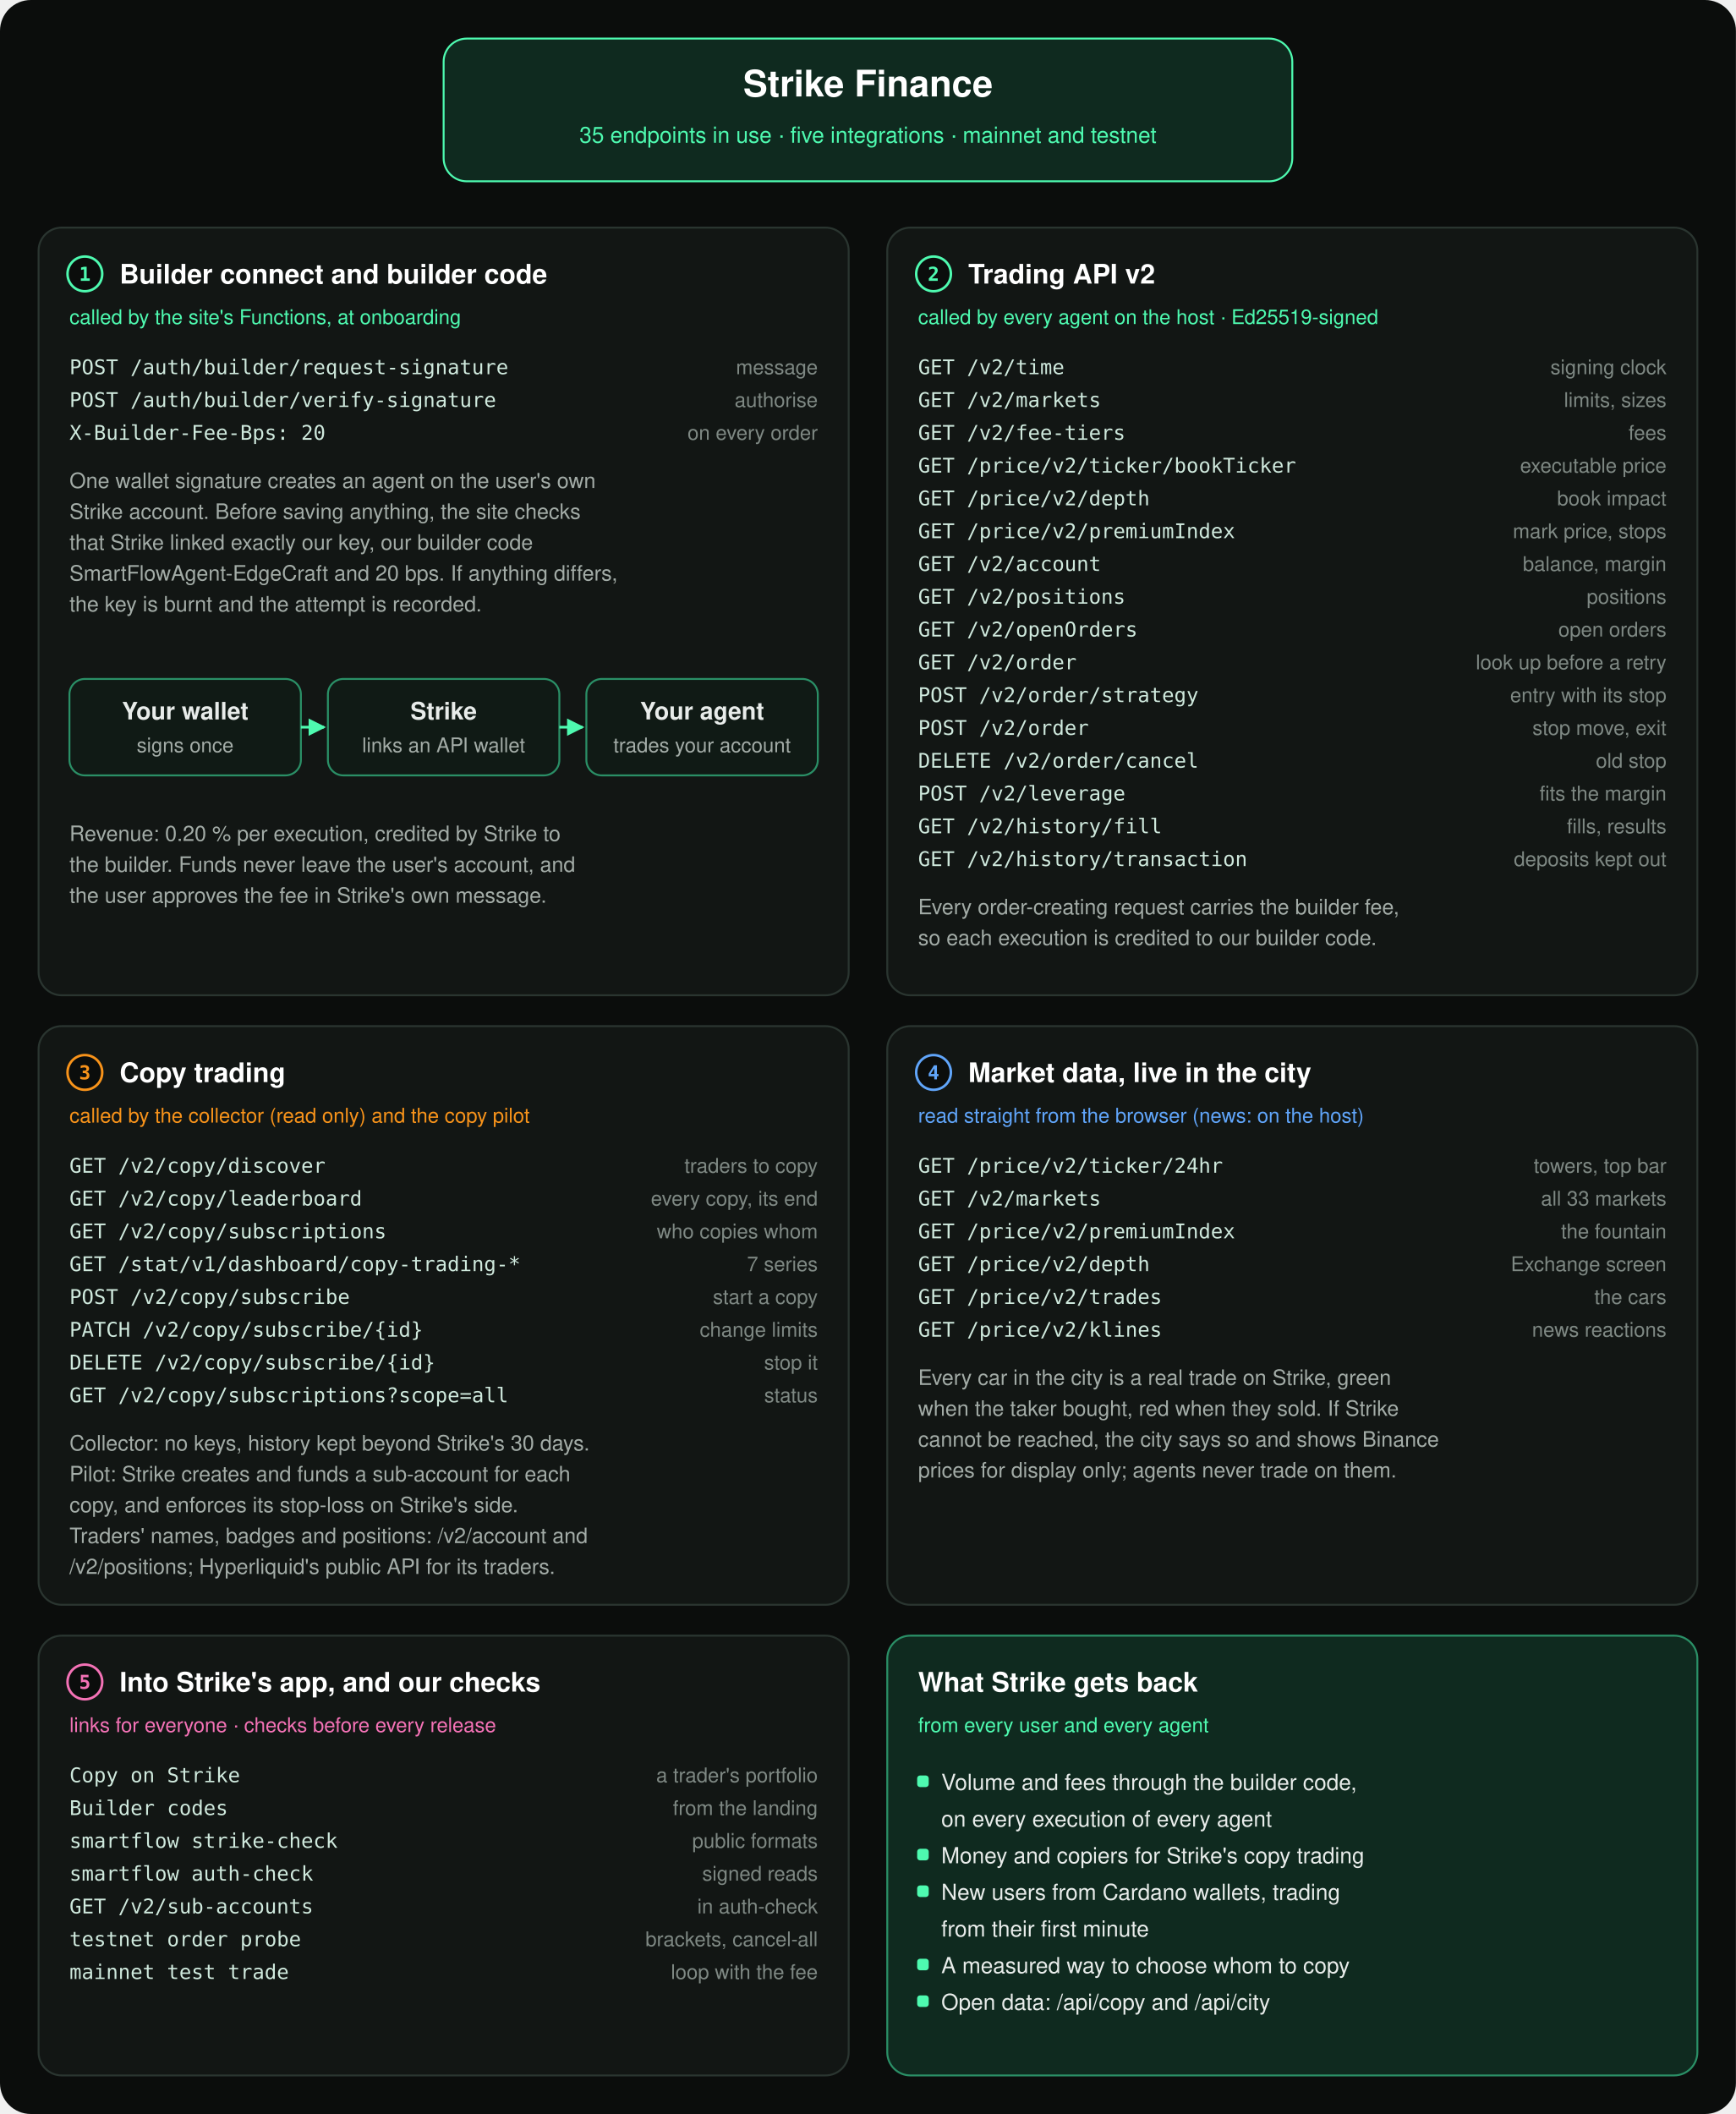
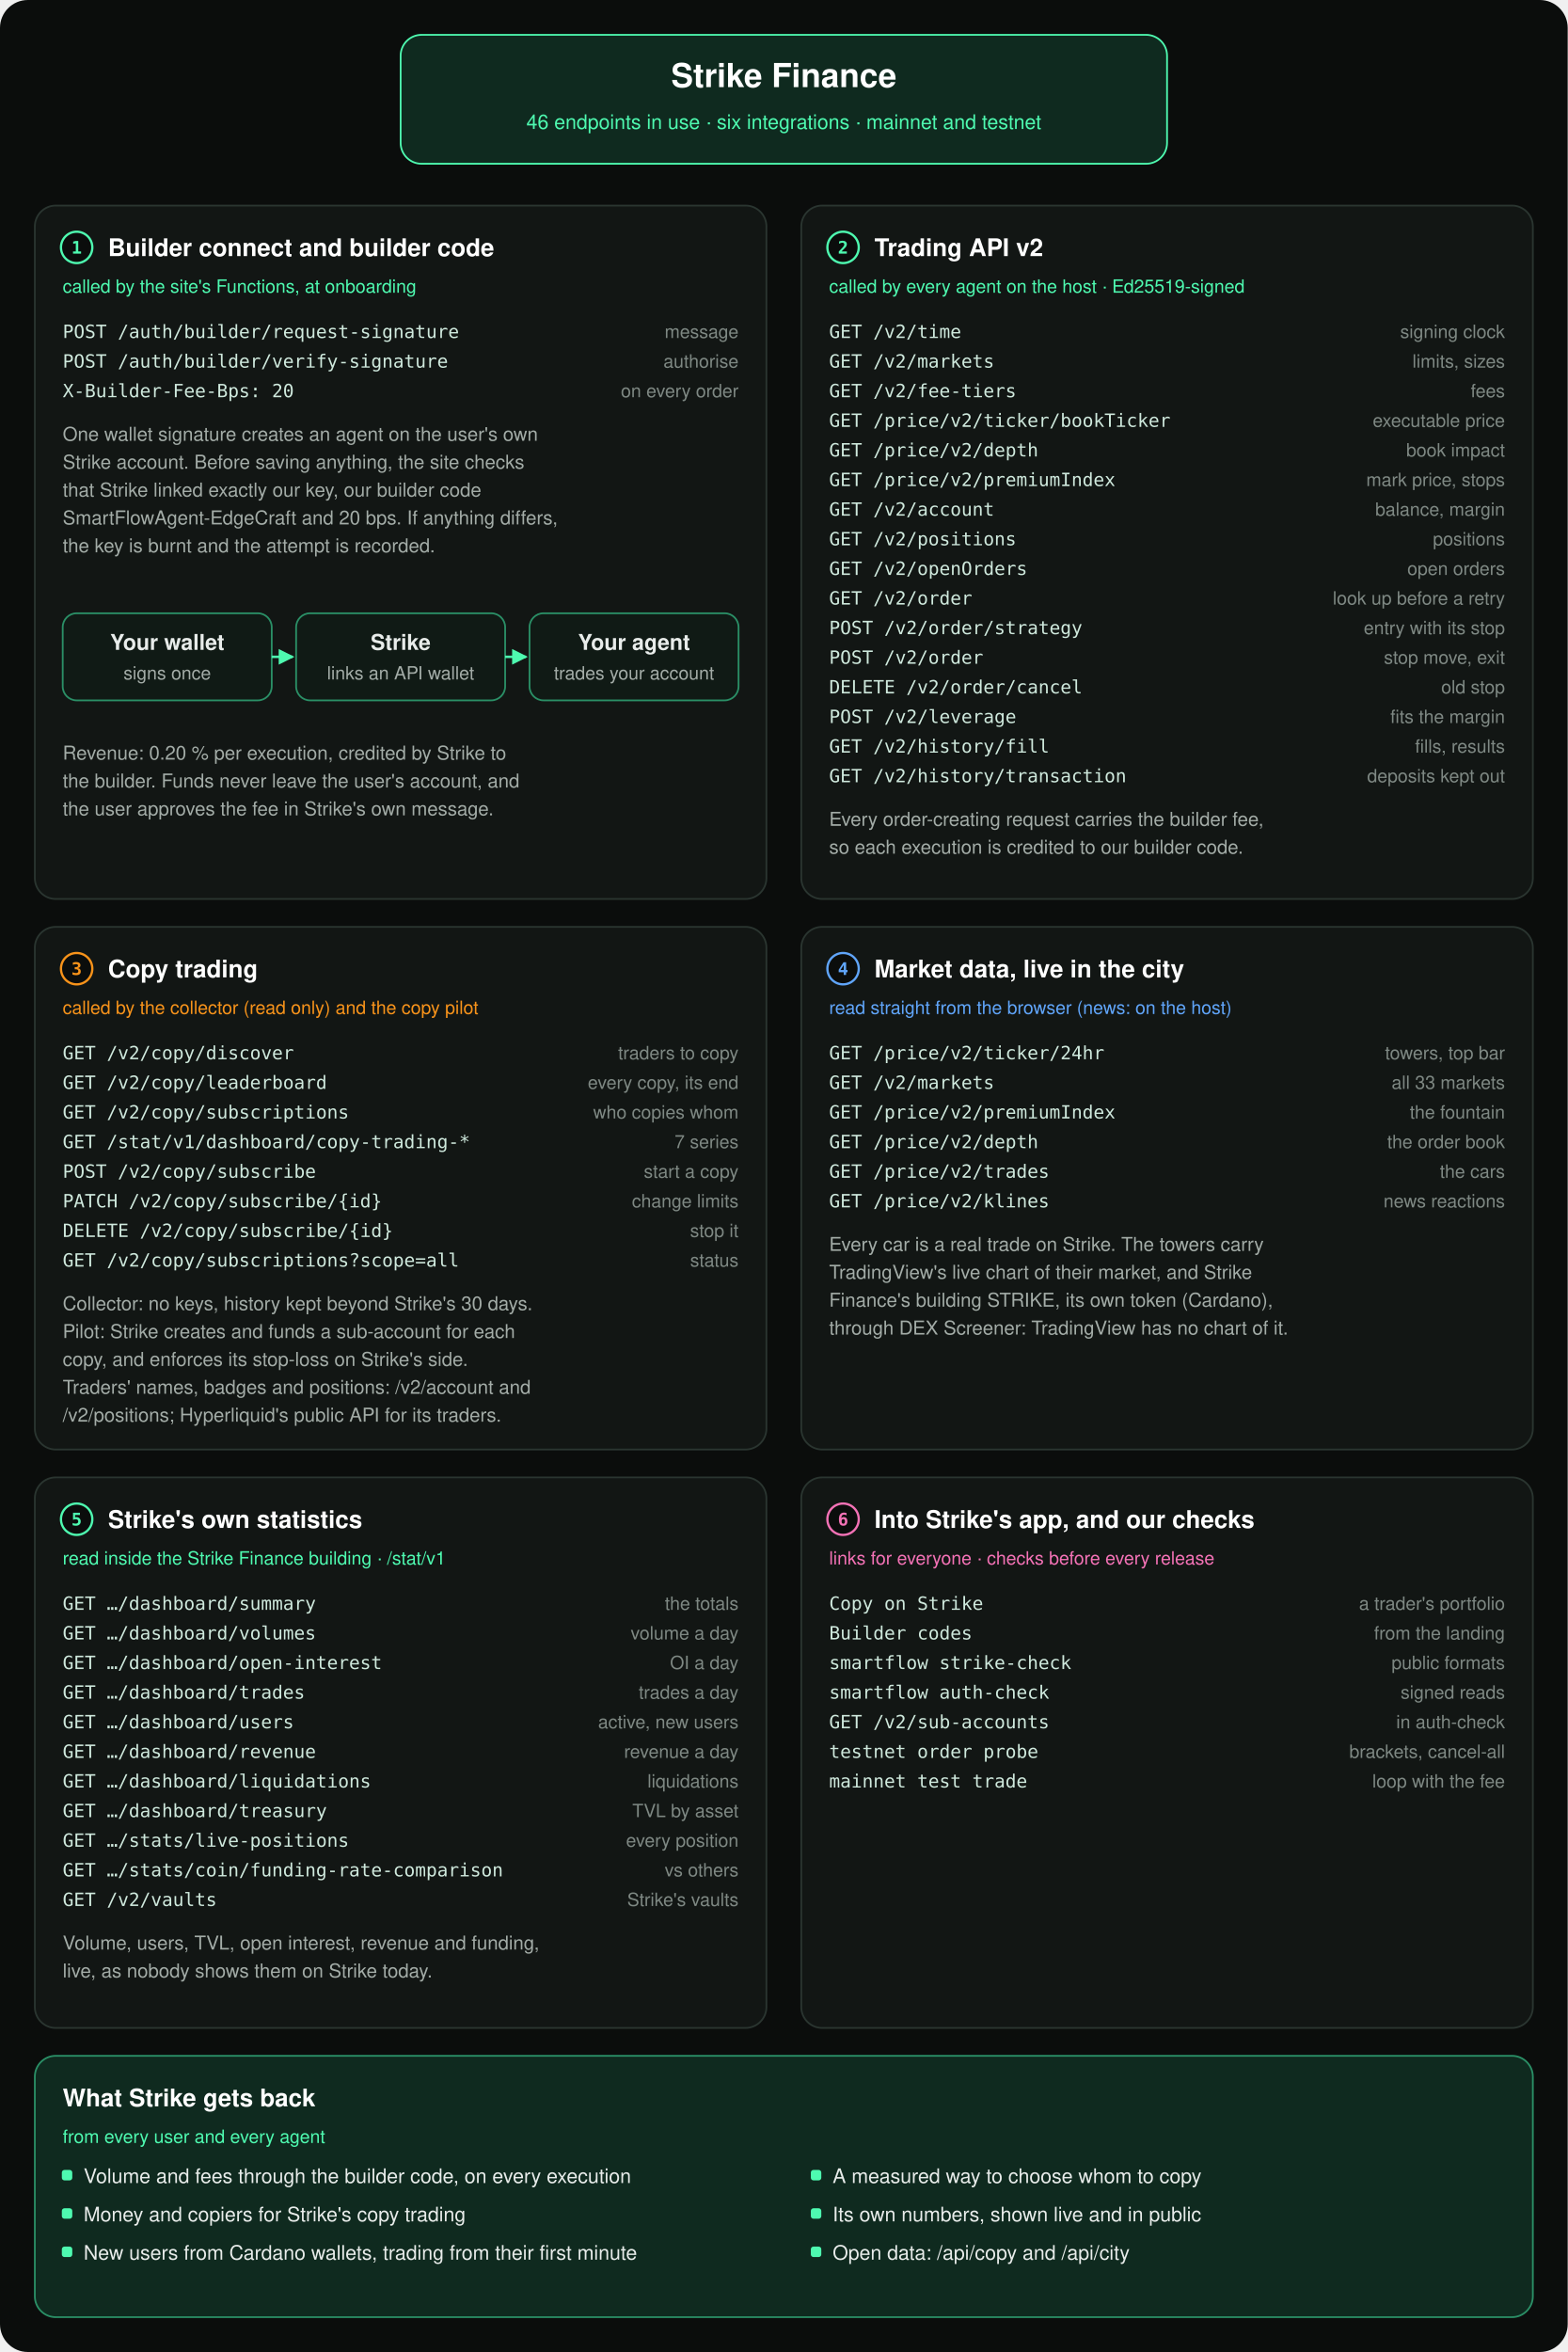
- <svg xmlns="http://www.w3.org/2000/svg" viewBox="0 0 900 1096" width="900" height="1096" role="img" aria-label="Every Strike integration in EdgeCraft-StrikeCity: 35 endpoints in five areas">
+ <svg xmlns="http://www.w3.org/2000/svg" viewBox="0 0 900 1350" width="900" height="1350" role="img" aria-label="Every Strike integration in EdgeCraft-StrikeCity: 46 endpoints in six areas">
  <defs>
    <marker id="h-mint" markerWidth="9" markerHeight="9" refX="8" refY="4.5" orient="auto" markerUnits="userSpaceOnUse">
      <path d="M0,0 L9,4.5 L0,9 z" fill="#4efab0" />
    </marker>
    <marker id="s-mint" markerWidth="9" markerHeight="9" refX="1" refY="4.5" orient="auto" markerUnits="userSpaceOnUse">
      <path d="M9,0 L0,4.5 L9,9 z" fill="#4efab0" />
    </marker>
    <marker id="h-faint" markerWidth="9" markerHeight="9" refX="8" refY="4.5" orient="auto" markerUnits="userSpaceOnUse">
      <path d="M0,0 L9,4.5 L0,9 z" fill="#7e8883" />
    </marker>
    <marker id="s-faint" markerWidth="9" markerHeight="9" refX="1" refY="4.5" orient="auto" markerUnits="userSpaceOnUse">
      <path d="M9,0 L0,4.5 L9,9 z" fill="#7e8883" />
    </marker>
    <marker id="h-gold" markerWidth="9" markerHeight="9" refX="8" refY="4.5" orient="auto" markerUnits="userSpaceOnUse">
      <path d="M0,0 L9,4.5 L0,9 z" fill="#f8931a" />
    </marker>
    <marker id="s-gold" markerWidth="9" markerHeight="9" refX="1" refY="4.5" orient="auto" markerUnits="userSpaceOnUse">
      <path d="M9,0 L0,4.5 L9,9 z" fill="#f8931a" />
    </marker>
    <marker id="h-rose" markerWidth="9" markerHeight="9" refX="8" refY="4.5" orient="auto" markerUnits="userSpaceOnUse">
      <path d="M0,0 L9,4.5 L0,9 z" fill="#f472b6" />
    </marker>
    <marker id="s-rose" markerWidth="9" markerHeight="9" refX="1" refY="4.5" orient="auto" markerUnits="userSpaceOnUse">
      <path d="M9,0 L0,4.5 L9,9 z" fill="#f472b6" />
    </marker>
    <marker id="h-sky" markerWidth="9" markerHeight="9" refX="8" refY="4.5" orient="auto" markerUnits="userSpaceOnUse">
      <path d="M0,0 L9,4.5 L0,9 z" fill="#60a5fa" />
    </marker>
    <marker id="s-sky" markerWidth="9" markerHeight="9" refX="1" refY="4.5" orient="auto" markerUnits="userSpaceOnUse">
      <path d="M9,0 L0,4.5 L9,9 z" fill="#60a5fa" />
    </marker>
  </defs>
-   <rect width="900" height="1096" rx="16" fill="#0b0d0c" />
+   <rect width="900" height="1350" rx="16" fill="#0b0d0c" />
  <rect x="230" y="20" width="440" height="74" rx="12" fill="#0f2a1f" stroke="#4efab0" stroke-width="1" />
  <text x="450" y="50" font-family="'Plex Sans','IBM Plex Sans','Segoe UI',Helvetica,Arial,sans-serif" font-size="19" font-weight="700" fill="#fff" text-anchor="middle">Strike Finance</text>
-   <text x="450" y="74" font-family="'Plex Sans','IBM Plex Sans','Segoe UI',Helvetica,Arial,sans-serif" font-size="11.5" font-weight="400" fill="#4efab0" text-anchor="middle">35 endpoints in use · five integrations · mainnet and testnet</text>
+   <text x="450" y="74" font-family="'Plex Sans','IBM Plex Sans','Segoe UI',Helvetica,Arial,sans-serif" font-size="11.5" font-weight="400" fill="#4efab0" text-anchor="middle">46 endpoints in use · six integrations · mainnet and testnet</text>
  <g data-group="1">
    <rect x="20" y="118" width="420" height="398" rx="12" fill="#121614" stroke="#2a3530" stroke-width="1" data-box="1" />
    <circle cx="44" cy="142" r="9" fill="#0b0d0c" stroke="#4efab0" stroke-width="1.3" />
    <text x="44" y="145.6" font-family="'Plex Mono','IBM Plex Mono',Consolas,Menlo,monospace" font-size="10" font-weight="600" fill="#4efab0" text-anchor="middle">1</text>
    <text x="62" y="147" font-family="'Plex Sans','IBM Plex Sans','Segoe UI',Helvetica,Arial,sans-serif" font-size="14" font-weight="600" fill="#fff">Builder connect and builder code</text>
    <text x="36" y="168" font-family="'Plex Sans','IBM Plex Sans','Segoe UI',Helvetica,Arial,sans-serif" font-size="10.5" font-weight="400" fill="#4efab0">called by the site's Functions, at onboarding</text>
    <text x="36" y="194" font-family="'Plex Mono','IBM Plex Mono',Consolas,Menlo,monospace" font-size="10.5" font-weight="400" fill="#cfe9dd">POST /auth/builder/request-signature</text>
    <text x="424" y="194" font-family="'Plex Sans','IBM Plex Sans','Segoe UI',Helvetica,Arial,sans-serif" font-size="10.5" font-weight="400" fill="#7e8883" text-anchor="end">message</text>
    <text x="36" y="211" font-family="'Plex Mono','IBM Plex Mono',Consolas,Menlo,monospace" font-size="10.5" font-weight="400" fill="#cfe9dd">POST /auth/builder/verify-signature</text>
    <text x="424" y="211" font-family="'Plex Sans','IBM Plex Sans','Segoe UI',Helvetica,Arial,sans-serif" font-size="10.5" font-weight="400" fill="#7e8883" text-anchor="end">authorise</text>
    <text x="36" y="228" font-family="'Plex Mono','IBM Plex Mono',Consolas,Menlo,monospace" font-size="10.5" font-weight="400" fill="#cfe9dd">X-Builder-Fee-Bps: 20</text>
    <text x="424" y="228" font-family="'Plex Sans','IBM Plex Sans','Segoe UI',Helvetica,Arial,sans-serif" font-size="10.5" font-weight="400" fill="#7e8883" text-anchor="end">on every order</text>
    <text x="36" y="253" font-family="'Plex Sans','IBM Plex Sans','Segoe UI',Helvetica,Arial,sans-serif" font-size="11" font-weight="400" fill="#a3aca7">One wallet signature creates an agent on the user's own</text>
    <text x="36" y="269" font-family="'Plex Sans','IBM Plex Sans','Segoe UI',Helvetica,Arial,sans-serif" font-size="11" font-weight="400" fill="#a3aca7">Strike account. Before saving anything, the site checks</text>
    <text x="36" y="285" font-family="'Plex Sans','IBM Plex Sans','Segoe UI',Helvetica,Arial,sans-serif" font-size="11" font-weight="400" fill="#a3aca7">that Strike linked exactly our key, our builder code</text>
    <text x="36" y="301" font-family="'Plex Sans','IBM Plex Sans','Segoe UI',Helvetica,Arial,sans-serif" font-size="11" font-weight="400" fill="#a3aca7">SmartFlowAgent-EdgeCraft and 20 bps. If anything differs,</text>
    <text x="36" y="317" font-family="'Plex Sans','IBM Plex Sans','Segoe UI',Helvetica,Arial,sans-serif" font-size="11" font-weight="400" fill="#a3aca7">the key is burnt and the attempt is recorded.</text>
  </g>
  <g data-group="1">
    <rect x="36" y="352" width="120" height="50" rx="8" fill="#101a15" stroke="#2a8f66" stroke-width="1" data-box="1" />
    <text x="96.0" y="373" font-family="'Plex Sans','IBM Plex Sans','Segoe UI',Helvetica,Arial,sans-serif" font-size="12.5" font-weight="600" fill="#e8ecea" text-anchor="middle">Your wallet</text>
    <text x="96.0" y="390" font-family="'Plex Sans','IBM Plex Sans','Segoe UI',Helvetica,Arial,sans-serif" font-size="10.5" font-weight="400" fill="#a3aca7" text-anchor="middle">signs once</text>
  </g>
  <path d="M156,377 H168" fill="none" stroke="#4efab0" stroke-width="1.4" marker-end="url(#h-mint)" />
  <g data-group="1">
    <rect x="170" y="352" width="120" height="50" rx="8" fill="#101a15" stroke="#2a8f66" stroke-width="1" data-box="1" />
    <text x="230.0" y="373" font-family="'Plex Sans','IBM Plex Sans','Segoe UI',Helvetica,Arial,sans-serif" font-size="12.5" font-weight="600" fill="#e8ecea" text-anchor="middle">Strike</text>
    <text x="230.0" y="390" font-family="'Plex Sans','IBM Plex Sans','Segoe UI',Helvetica,Arial,sans-serif" font-size="10.5" font-weight="400" fill="#a3aca7" text-anchor="middle">links an API wallet</text>
  </g>
  <path d="M290,377 H302" fill="none" stroke="#4efab0" stroke-width="1.4" marker-end="url(#h-mint)" />
  <g data-group="1">
    <rect x="304" y="352" width="120" height="50" rx="8" fill="#101a15" stroke="#2a8f66" stroke-width="1" data-box="1" />
    <text x="364.0" y="373" font-family="'Plex Sans','IBM Plex Sans','Segoe UI',Helvetica,Arial,sans-serif" font-size="12.5" font-weight="600" fill="#e8ecea" text-anchor="middle">Your agent</text>
    <text x="364.0" y="390" font-family="'Plex Sans','IBM Plex Sans','Segoe UI',Helvetica,Arial,sans-serif" font-size="10.5" font-weight="400" fill="#a3aca7" text-anchor="middle">trades your account</text>
  </g>
  <text x="36" y="436" font-family="'Plex Sans','IBM Plex Sans','Segoe UI',Helvetica,Arial,sans-serif" font-size="11" font-weight="400" fill="#a3aca7">Revenue: 0.20 % per execution, credited by Strike to</text>
  <text x="36" y="452" font-family="'Plex Sans','IBM Plex Sans','Segoe UI',Helvetica,Arial,sans-serif" font-size="11" font-weight="400" fill="#a3aca7">the builder. Funds never leave the user's account, and</text>
  <text x="36" y="468" font-family="'Plex Sans','IBM Plex Sans','Segoe UI',Helvetica,Arial,sans-serif" font-size="11" font-weight="400" fill="#a3aca7">the user approves the fee in Strike's own message.</text>
  <g data-group="1">
    <rect x="460" y="118" width="420" height="398" rx="12" fill="#121614" stroke="#2a3530" stroke-width="1" data-box="1" />
    <circle cx="484" cy="142" r="9" fill="#0b0d0c" stroke="#4efab0" stroke-width="1.3" />
    <text x="484" y="145.6" font-family="'Plex Mono','IBM Plex Mono',Consolas,Menlo,monospace" font-size="10" font-weight="600" fill="#4efab0" text-anchor="middle">2</text>
    <text x="502" y="147" font-family="'Plex Sans','IBM Plex Sans','Segoe UI',Helvetica,Arial,sans-serif" font-size="14" font-weight="600" fill="#fff">Trading API v2</text>
    <text x="476" y="168" font-family="'Plex Sans','IBM Plex Sans','Segoe UI',Helvetica,Arial,sans-serif" font-size="10.5" font-weight="400" fill="#4efab0">called by every agent on the host · Ed25519-signed</text>
    <text x="476" y="194" font-family="'Plex Mono','IBM Plex Mono',Consolas,Menlo,monospace" font-size="10.5" font-weight="400" fill="#cfe9dd">GET /v2/time</text>
    <text x="864" y="194" font-family="'Plex Sans','IBM Plex Sans','Segoe UI',Helvetica,Arial,sans-serif" font-size="10.5" font-weight="400" fill="#7e8883" text-anchor="end">signing clock</text>
    <text x="476" y="211" font-family="'Plex Mono','IBM Plex Mono',Consolas,Menlo,monospace" font-size="10.5" font-weight="400" fill="#cfe9dd">GET /v2/markets</text>
    <text x="864" y="211" font-family="'Plex Sans','IBM Plex Sans','Segoe UI',Helvetica,Arial,sans-serif" font-size="10.5" font-weight="400" fill="#7e8883" text-anchor="end">limits, sizes</text>
    <text x="476" y="228" font-family="'Plex Mono','IBM Plex Mono',Consolas,Menlo,monospace" font-size="10.5" font-weight="400" fill="#cfe9dd">GET /v2/fee-tiers</text>
    <text x="864" y="228" font-family="'Plex Sans','IBM Plex Sans','Segoe UI',Helvetica,Arial,sans-serif" font-size="10.5" font-weight="400" fill="#7e8883" text-anchor="end">fees</text>
    <text x="476" y="245" font-family="'Plex Mono','IBM Plex Mono',Consolas,Menlo,monospace" font-size="10.5" font-weight="400" fill="#cfe9dd">GET /price/v2/ticker/bookTicker</text>
    <text x="864" y="245" font-family="'Plex Sans','IBM Plex Sans','Segoe UI',Helvetica,Arial,sans-serif" font-size="10.5" font-weight="400" fill="#7e8883" text-anchor="end">executable price</text>
    <text x="476" y="262" font-family="'Plex Mono','IBM Plex Mono',Consolas,Menlo,monospace" font-size="10.5" font-weight="400" fill="#cfe9dd">GET /price/v2/depth</text>
    <text x="864" y="262" font-family="'Plex Sans','IBM Plex Sans','Segoe UI',Helvetica,Arial,sans-serif" font-size="10.5" font-weight="400" fill="#7e8883" text-anchor="end">book impact</text>
    <text x="476" y="279" font-family="'Plex Mono','IBM Plex Mono',Consolas,Menlo,monospace" font-size="10.5" font-weight="400" fill="#cfe9dd">GET /price/v2/premiumIndex</text>
    <text x="864" y="279" font-family="'Plex Sans','IBM Plex Sans','Segoe UI',Helvetica,Arial,sans-serif" font-size="10.5" font-weight="400" fill="#7e8883" text-anchor="end">mark price, stops</text>
    <text x="476" y="296" font-family="'Plex Mono','IBM Plex Mono',Consolas,Menlo,monospace" font-size="10.5" font-weight="400" fill="#cfe9dd">GET /v2/account</text>
    <text x="864" y="296" font-family="'Plex Sans','IBM Plex Sans','Segoe UI',Helvetica,Arial,sans-serif" font-size="10.5" font-weight="400" fill="#7e8883" text-anchor="end">balance, margin</text>
    <text x="476" y="313" font-family="'Plex Mono','IBM Plex Mono',Consolas,Menlo,monospace" font-size="10.5" font-weight="400" fill="#cfe9dd">GET /v2/positions</text>
    <text x="864" y="313" font-family="'Plex Sans','IBM Plex Sans','Segoe UI',Helvetica,Arial,sans-serif" font-size="10.5" font-weight="400" fill="#7e8883" text-anchor="end">positions</text>
    <text x="476" y="330" font-family="'Plex Mono','IBM Plex Mono',Consolas,Menlo,monospace" font-size="10.5" font-weight="400" fill="#cfe9dd">GET /v2/openOrders</text>
    <text x="864" y="330" font-family="'Plex Sans','IBM Plex Sans','Segoe UI',Helvetica,Arial,sans-serif" font-size="10.5" font-weight="400" fill="#7e8883" text-anchor="end">open orders</text>
    <text x="476" y="347" font-family="'Plex Mono','IBM Plex Mono',Consolas,Menlo,monospace" font-size="10.5" font-weight="400" fill="#cfe9dd">GET /v2/order</text>
    <text x="864" y="347" font-family="'Plex Sans','IBM Plex Sans','Segoe UI',Helvetica,Arial,sans-serif" font-size="10.5" font-weight="400" fill="#7e8883" text-anchor="end">look up before a retry</text>
    <text x="476" y="364" font-family="'Plex Mono','IBM Plex Mono',Consolas,Menlo,monospace" font-size="10.5" font-weight="400" fill="#cfe9dd">POST /v2/order/strategy</text>
    <text x="864" y="364" font-family="'Plex Sans','IBM Plex Sans','Segoe UI',Helvetica,Arial,sans-serif" font-size="10.5" font-weight="400" fill="#7e8883" text-anchor="end">entry with its stop</text>
    <text x="476" y="381" font-family="'Plex Mono','IBM Plex Mono',Consolas,Menlo,monospace" font-size="10.5" font-weight="400" fill="#cfe9dd">POST /v2/order</text>
    <text x="864" y="381" font-family="'Plex Sans','IBM Plex Sans','Segoe UI',Helvetica,Arial,sans-serif" font-size="10.5" font-weight="400" fill="#7e8883" text-anchor="end">stop move, exit</text>
    <text x="476" y="398" font-family="'Plex Mono','IBM Plex Mono',Consolas,Menlo,monospace" font-size="10.5" font-weight="400" fill="#cfe9dd">DELETE /v2/order/cancel</text>
    <text x="864" y="398" font-family="'Plex Sans','IBM Plex Sans','Segoe UI',Helvetica,Arial,sans-serif" font-size="10.5" font-weight="400" fill="#7e8883" text-anchor="end">old stop</text>
    <text x="476" y="415" font-family="'Plex Mono','IBM Plex Mono',Consolas,Menlo,monospace" font-size="10.5" font-weight="400" fill="#cfe9dd">POST /v2/leverage</text>
    <text x="864" y="415" font-family="'Plex Sans','IBM Plex Sans','Segoe UI',Helvetica,Arial,sans-serif" font-size="10.5" font-weight="400" fill="#7e8883" text-anchor="end">fits the margin</text>
    <text x="476" y="432" font-family="'Plex Mono','IBM Plex Mono',Consolas,Menlo,monospace" font-size="10.5" font-weight="400" fill="#cfe9dd">GET /v2/history/fill</text>
    <text x="864" y="432" font-family="'Plex Sans','IBM Plex Sans','Segoe UI',Helvetica,Arial,sans-serif" font-size="10.5" font-weight="400" fill="#7e8883" text-anchor="end">fills, results</text>
    <text x="476" y="449" font-family="'Plex Mono','IBM Plex Mono',Consolas,Menlo,monospace" font-size="10.5" font-weight="400" fill="#cfe9dd">GET /v2/history/transaction</text>
    <text x="864" y="449" font-family="'Plex Sans','IBM Plex Sans','Segoe UI',Helvetica,Arial,sans-serif" font-size="10.5" font-weight="400" fill="#7e8883" text-anchor="end">deposits kept out</text>
    <text x="476" y="474" font-family="'Plex Sans','IBM Plex Sans','Segoe UI',Helvetica,Arial,sans-serif" font-size="11" font-weight="400" fill="#a3aca7">Every order-creating request carries the builder fee,</text>
    <text x="476" y="490" font-family="'Plex Sans','IBM Plex Sans','Segoe UI',Helvetica,Arial,sans-serif" font-size="11" font-weight="400" fill="#a3aca7">so each execution is credited to our builder code.</text>
  </g>
  <g data-group="1">
    <rect x="20" y="532" width="420" height="300" rx="12" fill="#121614" stroke="#2a3530" stroke-width="1" data-box="1" />
    <circle cx="44" cy="556" r="9" fill="#0b0d0c" stroke="#f8931a" stroke-width="1.3" />
    <text x="44" y="559.6" font-family="'Plex Mono','IBM Plex Mono',Consolas,Menlo,monospace" font-size="10" font-weight="600" fill="#f8931a" text-anchor="middle">3</text>
    <text x="62" y="561" font-family="'Plex Sans','IBM Plex Sans','Segoe UI',Helvetica,Arial,sans-serif" font-size="14" font-weight="600" fill="#fff">Copy trading</text>
    <text x="36" y="582" font-family="'Plex Sans','IBM Plex Sans','Segoe UI',Helvetica,Arial,sans-serif" font-size="10.5" font-weight="400" fill="#f8931a">called by the collector (read only) and the copy pilot</text>
    <text x="36" y="608" font-family="'Plex Mono','IBM Plex Mono',Consolas,Menlo,monospace" font-size="10.5" font-weight="400" fill="#cfe9dd">GET /v2/copy/discover</text>
    <text x="424" y="608" font-family="'Plex Sans','IBM Plex Sans','Segoe UI',Helvetica,Arial,sans-serif" font-size="10.5" font-weight="400" fill="#7e8883" text-anchor="end">traders to copy</text>
    <text x="36" y="625" font-family="'Plex Mono','IBM Plex Mono',Consolas,Menlo,monospace" font-size="10.5" font-weight="400" fill="#cfe9dd">GET /v2/copy/leaderboard</text>
    <text x="424" y="625" font-family="'Plex Sans','IBM Plex Sans','Segoe UI',Helvetica,Arial,sans-serif" font-size="10.5" font-weight="400" fill="#7e8883" text-anchor="end">every copy, its end</text>
    <text x="36" y="642" font-family="'Plex Mono','IBM Plex Mono',Consolas,Menlo,monospace" font-size="10.5" font-weight="400" fill="#cfe9dd">GET /v2/copy/subscriptions</text>
    <text x="424" y="642" font-family="'Plex Sans','IBM Plex Sans','Segoe UI',Helvetica,Arial,sans-serif" font-size="10.5" font-weight="400" fill="#7e8883" text-anchor="end">who copies whom</text>
    <text x="36" y="659" font-family="'Plex Mono','IBM Plex Mono',Consolas,Menlo,monospace" font-size="10.5" font-weight="400" fill="#cfe9dd">GET /stat/v1/dashboard/copy-trading-*</text>
    <text x="424" y="659" font-family="'Plex Sans','IBM Plex Sans','Segoe UI',Helvetica,Arial,sans-serif" font-size="10.5" font-weight="400" fill="#7e8883" text-anchor="end">7 series</text>
    <text x="36" y="676" font-family="'Plex Mono','IBM Plex Mono',Consolas,Menlo,monospace" font-size="10.5" font-weight="400" fill="#cfe9dd">POST /v2/copy/subscribe</text>
    <text x="424" y="676" font-family="'Plex Sans','IBM Plex Sans','Segoe UI',Helvetica,Arial,sans-serif" font-size="10.5" font-weight="400" fill="#7e8883" text-anchor="end">start a copy</text>
    <text x="36" y="693" font-family="'Plex Mono','IBM Plex Mono',Consolas,Menlo,monospace" font-size="10.5" font-weight="400" fill="#cfe9dd">PATCH /v2/copy/subscribe/{id}</text>
    <text x="424" y="693" font-family="'Plex Sans','IBM Plex Sans','Segoe UI',Helvetica,Arial,sans-serif" font-size="10.5" font-weight="400" fill="#7e8883" text-anchor="end">change limits</text>
    <text x="36" y="710" font-family="'Plex Mono','IBM Plex Mono',Consolas,Menlo,monospace" font-size="10.5" font-weight="400" fill="#cfe9dd">DELETE /v2/copy/subscribe/{id}</text>
    <text x="424" y="710" font-family="'Plex Sans','IBM Plex Sans','Segoe UI',Helvetica,Arial,sans-serif" font-size="10.5" font-weight="400" fill="#7e8883" text-anchor="end">stop it</text>
    <text x="36" y="727" font-family="'Plex Mono','IBM Plex Mono',Consolas,Menlo,monospace" font-size="10.5" font-weight="400" fill="#cfe9dd">GET /v2/copy/subscriptions?scope=all</text>
    <text x="424" y="727" font-family="'Plex Sans','IBM Plex Sans','Segoe UI',Helvetica,Arial,sans-serif" font-size="10.5" font-weight="400" fill="#7e8883" text-anchor="end">status</text>
    <text x="36" y="752" font-family="'Plex Sans','IBM Plex Sans','Segoe UI',Helvetica,Arial,sans-serif" font-size="11" font-weight="400" fill="#a3aca7">Collector: no keys, history kept beyond Strike's 30 days.</text>
    <text x="36" y="768" font-family="'Plex Sans','IBM Plex Sans','Segoe UI',Helvetica,Arial,sans-serif" font-size="11" font-weight="400" fill="#a3aca7">Pilot: Strike creates and funds a sub-account for each</text>
    <text x="36" y="784" font-family="'Plex Sans','IBM Plex Sans','Segoe UI',Helvetica,Arial,sans-serif" font-size="11" font-weight="400" fill="#a3aca7">copy, and enforces its stop-loss on Strike's side.</text>
    <text x="36" y="800" font-family="'Plex Sans','IBM Plex Sans','Segoe UI',Helvetica,Arial,sans-serif" font-size="11" font-weight="400" fill="#a3aca7">Traders' names, badges and positions: /v2/account and</text>
    <text x="36" y="816" font-family="'Plex Sans','IBM Plex Sans','Segoe UI',Helvetica,Arial,sans-serif" font-size="11" font-weight="400" fill="#a3aca7">/v2/positions; Hyperliquid's public API for its traders.</text>
  </g>
  <g data-group="1">
    <rect x="460" y="532" width="420" height="300" rx="12" fill="#121614" stroke="#2a3530" stroke-width="1" data-box="1" />
    <circle cx="484" cy="556" r="9" fill="#0b0d0c" stroke="#60a5fa" stroke-width="1.3" />
    <text x="484" y="559.6" font-family="'Plex Mono','IBM Plex Mono',Consolas,Menlo,monospace" font-size="10" font-weight="600" fill="#60a5fa" text-anchor="middle">4</text>
    <text x="502" y="561" font-family="'Plex Sans','IBM Plex Sans','Segoe UI',Helvetica,Arial,sans-serif" font-size="14" font-weight="600" fill="#fff">Market data, live in the city</text>
    <text x="476" y="582" font-family="'Plex Sans','IBM Plex Sans','Segoe UI',Helvetica,Arial,sans-serif" font-size="10.5" font-weight="400" fill="#60a5fa">read straight from the browser (news: on the host)</text>
    <text x="476" y="608" font-family="'Plex Mono','IBM Plex Mono',Consolas,Menlo,monospace" font-size="10.5" font-weight="400" fill="#cfe9dd">GET /price/v2/ticker/24hr</text>
    <text x="864" y="608" font-family="'Plex Sans','IBM Plex Sans','Segoe UI',Helvetica,Arial,sans-serif" font-size="10.5" font-weight="400" fill="#7e8883" text-anchor="end">towers, top bar</text>
    <text x="476" y="625" font-family="'Plex Mono','IBM Plex Mono',Consolas,Menlo,monospace" font-size="10.5" font-weight="400" fill="#cfe9dd">GET /v2/markets</text>
    <text x="864" y="625" font-family="'Plex Sans','IBM Plex Sans','Segoe UI',Helvetica,Arial,sans-serif" font-size="10.5" font-weight="400" fill="#7e8883" text-anchor="end">all 33 markets</text>
    <text x="476" y="642" font-family="'Plex Mono','IBM Plex Mono',Consolas,Menlo,monospace" font-size="10.5" font-weight="400" fill="#cfe9dd">GET /price/v2/premiumIndex</text>
    <text x="864" y="642" font-family="'Plex Sans','IBM Plex Sans','Segoe UI',Helvetica,Arial,sans-serif" font-size="10.5" font-weight="400" fill="#7e8883" text-anchor="end">the fountain</text>
    <text x="476" y="659" font-family="'Plex Mono','IBM Plex Mono',Consolas,Menlo,monospace" font-size="10.5" font-weight="400" fill="#cfe9dd">GET /price/v2/depth</text>
-     <text x="864" y="659" font-family="'Plex Sans','IBM Plex Sans','Segoe UI',Helvetica,Arial,sans-serif" font-size="10.5" font-weight="400" fill="#7e8883" text-anchor="end">Exchange screen</text>
+     <text x="864" y="659" font-family="'Plex Sans','IBM Plex Sans','Segoe UI',Helvetica,Arial,sans-serif" font-size="10.5" font-weight="400" fill="#7e8883" text-anchor="end">the order book</text>
    <text x="476" y="676" font-family="'Plex Mono','IBM Plex Mono',Consolas,Menlo,monospace" font-size="10.5" font-weight="400" fill="#cfe9dd">GET /price/v2/trades</text>
    <text x="864" y="676" font-family="'Plex Sans','IBM Plex Sans','Segoe UI',Helvetica,Arial,sans-serif" font-size="10.5" font-weight="400" fill="#7e8883" text-anchor="end">the cars</text>
    <text x="476" y="693" font-family="'Plex Mono','IBM Plex Mono',Consolas,Menlo,monospace" font-size="10.5" font-weight="400" fill="#cfe9dd">GET /price/v2/klines</text>
    <text x="864" y="693" font-family="'Plex Sans','IBM Plex Sans','Segoe UI',Helvetica,Arial,sans-serif" font-size="10.5" font-weight="400" fill="#7e8883" text-anchor="end">news reactions</text>
-     <text x="476" y="718" font-family="'Plex Sans','IBM Plex Sans','Segoe UI',Helvetica,Arial,sans-serif" font-size="11" font-weight="400" fill="#a3aca7">Every car in the city is a real trade on Strike, green</text>
-     <text x="476" y="734" font-family="'Plex Sans','IBM Plex Sans','Segoe UI',Helvetica,Arial,sans-serif" font-size="11" font-weight="400" fill="#a3aca7">when the taker bought, red when they sold. If Strike</text>
-     <text x="476" y="750" font-family="'Plex Sans','IBM Plex Sans','Segoe UI',Helvetica,Arial,sans-serif" font-size="11" font-weight="400" fill="#a3aca7">cannot be reached, the city says so and shows Binance</text>
-     <text x="476" y="766" font-family="'Plex Sans','IBM Plex Sans','Segoe UI',Helvetica,Arial,sans-serif" font-size="11" font-weight="400" fill="#a3aca7">prices for display only; agents never trade on them.</text>
-   </g>
-   <g data-group="1">
-     <rect x="20" y="848" width="420" height="228" rx="12" fill="#121614" stroke="#2a3530" stroke-width="1" data-box="1" />
-     <circle cx="44" cy="872" r="9" fill="#0b0d0c" stroke="#f472b6" stroke-width="1.3" />
-     <text x="44" y="875.6" font-family="'Plex Mono','IBM Plex Mono',Consolas,Menlo,monospace" font-size="10" font-weight="600" fill="#f472b6" text-anchor="middle">5</text>
-     <text x="62" y="877" font-family="'Plex Sans','IBM Plex Sans','Segoe UI',Helvetica,Arial,sans-serif" font-size="14" font-weight="600" fill="#fff">Into Strike's app, and our checks</text>
-     <text x="36" y="898" font-family="'Plex Sans','IBM Plex Sans','Segoe UI',Helvetica,Arial,sans-serif" font-size="10.5" font-weight="400" fill="#f472b6">links for everyone · checks before every release</text>
-     <text x="36" y="924" font-family="'Plex Mono','IBM Plex Mono',Consolas,Menlo,monospace" font-size="10.5" font-weight="400" fill="#cfe9dd">Copy on Strike</text>
-     <text x="424" y="924" font-family="'Plex Sans','IBM Plex Sans','Segoe UI',Helvetica,Arial,sans-serif" font-size="10.5" font-weight="400" fill="#7e8883" text-anchor="end">a trader's portfolio</text>
-     <text x="36" y="941" font-family="'Plex Mono','IBM Plex Mono',Consolas,Menlo,monospace" font-size="10.5" font-weight="400" fill="#cfe9dd">Builder codes</text>
-     <text x="424" y="941" font-family="'Plex Sans','IBM Plex Sans','Segoe UI',Helvetica,Arial,sans-serif" font-size="10.5" font-weight="400" fill="#7e8883" text-anchor="end">from the landing</text>
-     <text x="36" y="958" font-family="'Plex Mono','IBM Plex Mono',Consolas,Menlo,monospace" font-size="10.5" font-weight="400" fill="#cfe9dd">smartflow strike-check</text>
-     <text x="424" y="958" font-family="'Plex Sans','IBM Plex Sans','Segoe UI',Helvetica,Arial,sans-serif" font-size="10.5" font-weight="400" fill="#7e8883" text-anchor="end">public formats</text>
-     <text x="36" y="975" font-family="'Plex Mono','IBM Plex Mono',Consolas,Menlo,monospace" font-size="10.5" font-weight="400" fill="#cfe9dd">smartflow auth-check</text>
-     <text x="424" y="975" font-family="'Plex Sans','IBM Plex Sans','Segoe UI',Helvetica,Arial,sans-serif" font-size="10.5" font-weight="400" fill="#7e8883" text-anchor="end">signed reads</text>
-     <text x="36" y="992" font-family="'Plex Mono','IBM Plex Mono',Consolas,Menlo,monospace" font-size="10.5" font-weight="400" fill="#cfe9dd">GET /v2/sub-accounts</text>
-     <text x="424" y="992" font-family="'Plex Sans','IBM Plex Sans','Segoe UI',Helvetica,Arial,sans-serif" font-size="10.5" font-weight="400" fill="#7e8883" text-anchor="end">in auth-check</text>
-     <text x="36" y="1009" font-family="'Plex Mono','IBM Plex Mono',Consolas,Menlo,monospace" font-size="10.5" font-weight="400" fill="#cfe9dd">testnet order probe</text>
-     <text x="424" y="1009" font-family="'Plex Sans','IBM Plex Sans','Segoe UI',Helvetica,Arial,sans-serif" font-size="10.5" font-weight="400" fill="#7e8883" text-anchor="end">brackets, cancel-all</text>
-     <text x="36" y="1026" font-family="'Plex Mono','IBM Plex Mono',Consolas,Menlo,monospace" font-size="10.5" font-weight="400" fill="#cfe9dd">mainnet test trade</text>
-     <text x="424" y="1026" font-family="'Plex Sans','IBM Plex Sans','Segoe UI',Helvetica,Arial,sans-serif" font-size="10.5" font-weight="400" fill="#7e8883" text-anchor="end">loop with the fee</text>
-   </g>
-   <g data-group="1">
-     <rect x="460" y="848" width="420" height="228" rx="12" fill="#0f2a1f" stroke="#2a8f66" stroke-width="1" data-box="1" />
-     <text x="476" y="877" font-family="'Plex Sans','IBM Plex Sans','Segoe UI',Helvetica,Arial,sans-serif" font-size="14" font-weight="600" fill="#fff">What Strike gets back</text>
-     <text x="476" y="898" font-family="'Plex Sans','IBM Plex Sans','Segoe UI',Helvetica,Arial,sans-serif" font-size="10.5" font-weight="400" fill="#4efab0">from every user and every agent</text>
-   </g>
-   <rect x="476" y="921" width="5" height="5" rx="1" fill="#4efab0" stroke="#4efab0" stroke-width="1" />
-   <text x="488" y="928" font-family="'Plex Sans','IBM Plex Sans','Segoe UI',Helvetica,Arial,sans-serif" font-size="11.5" font-weight="400" fill="#e8ecea">Volume and fees through the builder code,</text>
-   <text x="488" y="947" font-family="'Plex Sans','IBM Plex Sans','Segoe UI',Helvetica,Arial,sans-serif" font-size="11.5" font-weight="400" fill="#e8ecea">on every execution of every agent</text>
-   <rect x="476" y="959" width="5" height="5" rx="1" fill="#4efab0" stroke="#4efab0" stroke-width="1" />
-   <text x="488" y="966" font-family="'Plex Sans','IBM Plex Sans','Segoe UI',Helvetica,Arial,sans-serif" font-size="11.5" font-weight="400" fill="#e8ecea">Money and copiers for Strike's copy trading</text>
-   <rect x="476" y="978" width="5" height="5" rx="1" fill="#4efab0" stroke="#4efab0" stroke-width="1" />
-   <text x="488" y="985" font-family="'Plex Sans','IBM Plex Sans','Segoe UI',Helvetica,Arial,sans-serif" font-size="11.5" font-weight="400" fill="#e8ecea">New users from Cardano wallets, trading</text>
-   <text x="488" y="1004" font-family="'Plex Sans','IBM Plex Sans','Segoe UI',Helvetica,Arial,sans-serif" font-size="11.5" font-weight="400" fill="#e8ecea">from their first minute</text>
-   <rect x="476" y="1016" width="5" height="5" rx="1" fill="#4efab0" stroke="#4efab0" stroke-width="1" />
-   <text x="488" y="1023" font-family="'Plex Sans','IBM Plex Sans','Segoe UI',Helvetica,Arial,sans-serif" font-size="11.5" font-weight="400" fill="#e8ecea">A measured way to choose whom to copy</text>
-   <rect x="476" y="1035" width="5" height="5" rx="1" fill="#4efab0" stroke="#4efab0" stroke-width="1" />
-   <text x="488" y="1042" font-family="'Plex Sans','IBM Plex Sans','Segoe UI',Helvetica,Arial,sans-serif" font-size="11.5" font-weight="400" fill="#e8ecea">Open data: /api/copy and /api/city</text>
+     <text x="476" y="718" font-family="'Plex Sans','IBM Plex Sans','Segoe UI',Helvetica,Arial,sans-serif" font-size="11" font-weight="400" fill="#a3aca7">Every car is a real trade on Strike. The towers carry</text>
+     <text x="476" y="734" font-family="'Plex Sans','IBM Plex Sans','Segoe UI',Helvetica,Arial,sans-serif" font-size="11" font-weight="400" fill="#a3aca7">TradingView's live chart of their market, and Strike</text>
+     <text x="476" y="750" font-family="'Plex Sans','IBM Plex Sans','Segoe UI',Helvetica,Arial,sans-serif" font-size="11" font-weight="400" fill="#a3aca7">Finance's building STRIKE, its own token (Cardano),</text>
+     <text x="476" y="766" font-family="'Plex Sans','IBM Plex Sans','Segoe UI',Helvetica,Arial,sans-serif" font-size="11" font-weight="400" fill="#a3aca7">through DEX Screener: TradingView has no chart of it.</text>
+   </g>
+   <g data-group="1">
+     <rect x="20" y="848" width="420" height="316" rx="12" fill="#121614" stroke="#2a3530" stroke-width="1" data-box="1" />
+     <circle cx="44" cy="872" r="9" fill="#0b0d0c" stroke="#4efab0" stroke-width="1.3" />
+     <text x="44" y="875.6" font-family="'Plex Mono','IBM Plex Mono',Consolas,Menlo,monospace" font-size="10" font-weight="600" fill="#4efab0" text-anchor="middle">5</text>
+     <text x="62" y="877" font-family="'Plex Sans','IBM Plex Sans','Segoe UI',Helvetica,Arial,sans-serif" font-size="14" font-weight="600" fill="#fff">Strike's own statistics</text>
+     <text x="36" y="898" font-family="'Plex Sans','IBM Plex Sans','Segoe UI',Helvetica,Arial,sans-serif" font-size="10.5" font-weight="400" fill="#4efab0">read inside the Strike Finance building · /stat/v1</text>
+     <text x="36" y="924" font-family="'Plex Mono','IBM Plex Mono',Consolas,Menlo,monospace" font-size="10.5" font-weight="400" fill="#cfe9dd">GET …/dashboard/summary</text>
+     <text x="424" y="924" font-family="'Plex Sans','IBM Plex Sans','Segoe UI',Helvetica,Arial,sans-serif" font-size="10.5" font-weight="400" fill="#7e8883" text-anchor="end">the totals</text>
+     <text x="36" y="941" font-family="'Plex Mono','IBM Plex Mono',Consolas,Menlo,monospace" font-size="10.5" font-weight="400" fill="#cfe9dd">GET …/dashboard/volumes</text>
+     <text x="424" y="941" font-family="'Plex Sans','IBM Plex Sans','Segoe UI',Helvetica,Arial,sans-serif" font-size="10.5" font-weight="400" fill="#7e8883" text-anchor="end">volume a day</text>
+     <text x="36" y="958" font-family="'Plex Mono','IBM Plex Mono',Consolas,Menlo,monospace" font-size="10.5" font-weight="400" fill="#cfe9dd">GET …/dashboard/open-interest</text>
+     <text x="424" y="958" font-family="'Plex Sans','IBM Plex Sans','Segoe UI',Helvetica,Arial,sans-serif" font-size="10.5" font-weight="400" fill="#7e8883" text-anchor="end">OI a day</text>
+     <text x="36" y="975" font-family="'Plex Mono','IBM Plex Mono',Consolas,Menlo,monospace" font-size="10.5" font-weight="400" fill="#cfe9dd">GET …/dashboard/trades</text>
+     <text x="424" y="975" font-family="'Plex Sans','IBM Plex Sans','Segoe UI',Helvetica,Arial,sans-serif" font-size="10.5" font-weight="400" fill="#7e8883" text-anchor="end">trades a day</text>
+     <text x="36" y="992" font-family="'Plex Mono','IBM Plex Mono',Consolas,Menlo,monospace" font-size="10.5" font-weight="400" fill="#cfe9dd">GET …/dashboard/users</text>
+     <text x="424" y="992" font-family="'Plex Sans','IBM Plex Sans','Segoe UI',Helvetica,Arial,sans-serif" font-size="10.5" font-weight="400" fill="#7e8883" text-anchor="end">active, new users</text>
+     <text x="36" y="1009" font-family="'Plex Mono','IBM Plex Mono',Consolas,Menlo,monospace" font-size="10.5" font-weight="400" fill="#cfe9dd">GET …/dashboard/revenue</text>
+     <text x="424" y="1009" font-family="'Plex Sans','IBM Plex Sans','Segoe UI',Helvetica,Arial,sans-serif" font-size="10.5" font-weight="400" fill="#7e8883" text-anchor="end">revenue a day</text>
+     <text x="36" y="1026" font-family="'Plex Mono','IBM Plex Mono',Consolas,Menlo,monospace" font-size="10.5" font-weight="400" fill="#cfe9dd">GET …/dashboard/liquidations</text>
+     <text x="424" y="1026" font-family="'Plex Sans','IBM Plex Sans','Segoe UI',Helvetica,Arial,sans-serif" font-size="10.5" font-weight="400" fill="#7e8883" text-anchor="end">liquidations</text>
+     <text x="36" y="1043" font-family="'Plex Mono','IBM Plex Mono',Consolas,Menlo,monospace" font-size="10.5" font-weight="400" fill="#cfe9dd">GET …/dashboard/treasury</text>
+     <text x="424" y="1043" font-family="'Plex Sans','IBM Plex Sans','Segoe UI',Helvetica,Arial,sans-serif" font-size="10.5" font-weight="400" fill="#7e8883" text-anchor="end">TVL by asset</text>
+     <text x="36" y="1060" font-family="'Plex Mono','IBM Plex Mono',Consolas,Menlo,monospace" font-size="10.5" font-weight="400" fill="#cfe9dd">GET …/stats/live-positions</text>
+     <text x="424" y="1060" font-family="'Plex Sans','IBM Plex Sans','Segoe UI',Helvetica,Arial,sans-serif" font-size="10.5" font-weight="400" fill="#7e8883" text-anchor="end">every position</text>
+     <text x="36" y="1077" font-family="'Plex Mono','IBM Plex Mono',Consolas,Menlo,monospace" font-size="10.5" font-weight="400" fill="#cfe9dd">GET …/stats/coin/funding-rate-comparison</text>
+     <text x="424" y="1077" font-family="'Plex Sans','IBM Plex Sans','Segoe UI',Helvetica,Arial,sans-serif" font-size="10.5" font-weight="400" fill="#7e8883" text-anchor="end">vs others</text>
+     <text x="36" y="1094" font-family="'Plex Mono','IBM Plex Mono',Consolas,Menlo,monospace" font-size="10.5" font-weight="400" fill="#cfe9dd">GET /v2/vaults</text>
+     <text x="424" y="1094" font-family="'Plex Sans','IBM Plex Sans','Segoe UI',Helvetica,Arial,sans-serif" font-size="10.5" font-weight="400" fill="#7e8883" text-anchor="end">Strike's vaults</text>
+     <text x="36" y="1119" font-family="'Plex Sans','IBM Plex Sans','Segoe UI',Helvetica,Arial,sans-serif" font-size="11" font-weight="400" fill="#a3aca7">Volume, users, TVL, open interest, revenue and funding,</text>
+     <text x="36" y="1135" font-family="'Plex Sans','IBM Plex Sans','Segoe UI',Helvetica,Arial,sans-serif" font-size="11" font-weight="400" fill="#a3aca7">live, as nobody shows them on Strike today.</text>
+   </g>
+   <g data-group="1">
+     <rect x="460" y="848" width="420" height="316" rx="12" fill="#121614" stroke="#2a3530" stroke-width="1" data-box="1" />
+     <circle cx="484" cy="872" r="9" fill="#0b0d0c" stroke="#f472b6" stroke-width="1.3" />
+     <text x="484" y="875.6" font-family="'Plex Mono','IBM Plex Mono',Consolas,Menlo,monospace" font-size="10" font-weight="600" fill="#f472b6" text-anchor="middle">6</text>
+     <text x="502" y="877" font-family="'Plex Sans','IBM Plex Sans','Segoe UI',Helvetica,Arial,sans-serif" font-size="14" font-weight="600" fill="#fff">Into Strike's app, and our checks</text>
+     <text x="476" y="898" font-family="'Plex Sans','IBM Plex Sans','Segoe UI',Helvetica,Arial,sans-serif" font-size="10.5" font-weight="400" fill="#f472b6">links for everyone · checks before every release</text>
+     <text x="476" y="924" font-family="'Plex Mono','IBM Plex Mono',Consolas,Menlo,monospace" font-size="10.5" font-weight="400" fill="#cfe9dd">Copy on Strike</text>
+     <text x="864" y="924" font-family="'Plex Sans','IBM Plex Sans','Segoe UI',Helvetica,Arial,sans-serif" font-size="10.5" font-weight="400" fill="#7e8883" text-anchor="end">a trader's portfolio</text>
+     <text x="476" y="941" font-family="'Plex Mono','IBM Plex Mono',Consolas,Menlo,monospace" font-size="10.5" font-weight="400" fill="#cfe9dd">Builder codes</text>
+     <text x="864" y="941" font-family="'Plex Sans','IBM Plex Sans','Segoe UI',Helvetica,Arial,sans-serif" font-size="10.5" font-weight="400" fill="#7e8883" text-anchor="end">from the landing</text>
+     <text x="476" y="958" font-family="'Plex Mono','IBM Plex Mono',Consolas,Menlo,monospace" font-size="10.5" font-weight="400" fill="#cfe9dd">smartflow strike-check</text>
+     <text x="864" y="958" font-family="'Plex Sans','IBM Plex Sans','Segoe UI',Helvetica,Arial,sans-serif" font-size="10.5" font-weight="400" fill="#7e8883" text-anchor="end">public formats</text>
+     <text x="476" y="975" font-family="'Plex Mono','IBM Plex Mono',Consolas,Menlo,monospace" font-size="10.5" font-weight="400" fill="#cfe9dd">smartflow auth-check</text>
+     <text x="864" y="975" font-family="'Plex Sans','IBM Plex Sans','Segoe UI',Helvetica,Arial,sans-serif" font-size="10.5" font-weight="400" fill="#7e8883" text-anchor="end">signed reads</text>
+     <text x="476" y="992" font-family="'Plex Mono','IBM Plex Mono',Consolas,Menlo,monospace" font-size="10.5" font-weight="400" fill="#cfe9dd">GET /v2/sub-accounts</text>
+     <text x="864" y="992" font-family="'Plex Sans','IBM Plex Sans','Segoe UI',Helvetica,Arial,sans-serif" font-size="10.5" font-weight="400" fill="#7e8883" text-anchor="end">in auth-check</text>
+     <text x="476" y="1009" font-family="'Plex Mono','IBM Plex Mono',Consolas,Menlo,monospace" font-size="10.5" font-weight="400" fill="#cfe9dd">testnet order probe</text>
+     <text x="864" y="1009" font-family="'Plex Sans','IBM Plex Sans','Segoe UI',Helvetica,Arial,sans-serif" font-size="10.5" font-weight="400" fill="#7e8883" text-anchor="end">brackets, cancel-all</text>
+     <text x="476" y="1026" font-family="'Plex Mono','IBM Plex Mono',Consolas,Menlo,monospace" font-size="10.5" font-weight="400" fill="#cfe9dd">mainnet test trade</text>
+     <text x="864" y="1026" font-family="'Plex Sans','IBM Plex Sans','Segoe UI',Helvetica,Arial,sans-serif" font-size="10.5" font-weight="400" fill="#7e8883" text-anchor="end">loop with the fee</text>
+   </g>
+   <g data-group="1">
+     <rect x="20" y="1180" width="860" height="150" rx="12" fill="#0f2a1f" stroke="#2a8f66" stroke-width="1" data-box="1" />
+     <text x="36" y="1209" font-family="'Plex Sans','IBM Plex Sans','Segoe UI',Helvetica,Arial,sans-serif" font-size="14" font-weight="600" fill="#fff">What Strike gets back</text>
+     <text x="36" y="1230" font-family="'Plex Sans','IBM Plex Sans','Segoe UI',Helvetica,Arial,sans-serif" font-size="10.5" font-weight="400" fill="#4efab0">from every user and every agent</text>
+   </g>
+   <rect x="36" y="1246" width="5" height="5" rx="1" fill="#4efab0" stroke="#4efab0" stroke-width="1" />
+   <text x="48" y="1253" font-family="'Plex Sans','IBM Plex Sans','Segoe UI',Helvetica,Arial,sans-serif" font-size="11.5" font-weight="400" fill="#e8ecea">Volume and fees through the builder code, on every execution</text>
+   <rect x="36" y="1268" width="5" height="5" rx="1" fill="#4efab0" stroke="#4efab0" stroke-width="1" />
+   <text x="48" y="1275" font-family="'Plex Sans','IBM Plex Sans','Segoe UI',Helvetica,Arial,sans-serif" font-size="11.5" font-weight="400" fill="#e8ecea">Money and copiers for Strike's copy trading</text>
+   <rect x="36" y="1290" width="5" height="5" rx="1" fill="#4efab0" stroke="#4efab0" stroke-width="1" />
+   <text x="48" y="1297" font-family="'Plex Sans','IBM Plex Sans','Segoe UI',Helvetica,Arial,sans-serif" font-size="11.5" font-weight="400" fill="#e8ecea">New users from Cardano wallets, trading from their first minute</text>
+   <rect x="466" y="1246" width="5" height="5" rx="1" fill="#4efab0" stroke="#4efab0" stroke-width="1" />
+   <text x="478" y="1253" font-family="'Plex Sans','IBM Plex Sans','Segoe UI',Helvetica,Arial,sans-serif" font-size="11.5" font-weight="400" fill="#e8ecea">A measured way to choose whom to copy</text>
+   <rect x="466" y="1268" width="5" height="5" rx="1" fill="#4efab0" stroke="#4efab0" stroke-width="1" />
+   <text x="478" y="1275" font-family="'Plex Sans','IBM Plex Sans','Segoe UI',Helvetica,Arial,sans-serif" font-size="11.5" font-weight="400" fill="#e8ecea">Its own numbers, shown live and in public</text>
+   <rect x="466" y="1290" width="5" height="5" rx="1" fill="#4efab0" stroke="#4efab0" stroke-width="1" />
+   <text x="478" y="1297" font-family="'Plex Sans','IBM Plex Sans','Segoe UI',Helvetica,Arial,sans-serif" font-size="11.5" font-weight="400" fill="#e8ecea">Open data: /api/copy and /api/city</text>
</svg>
